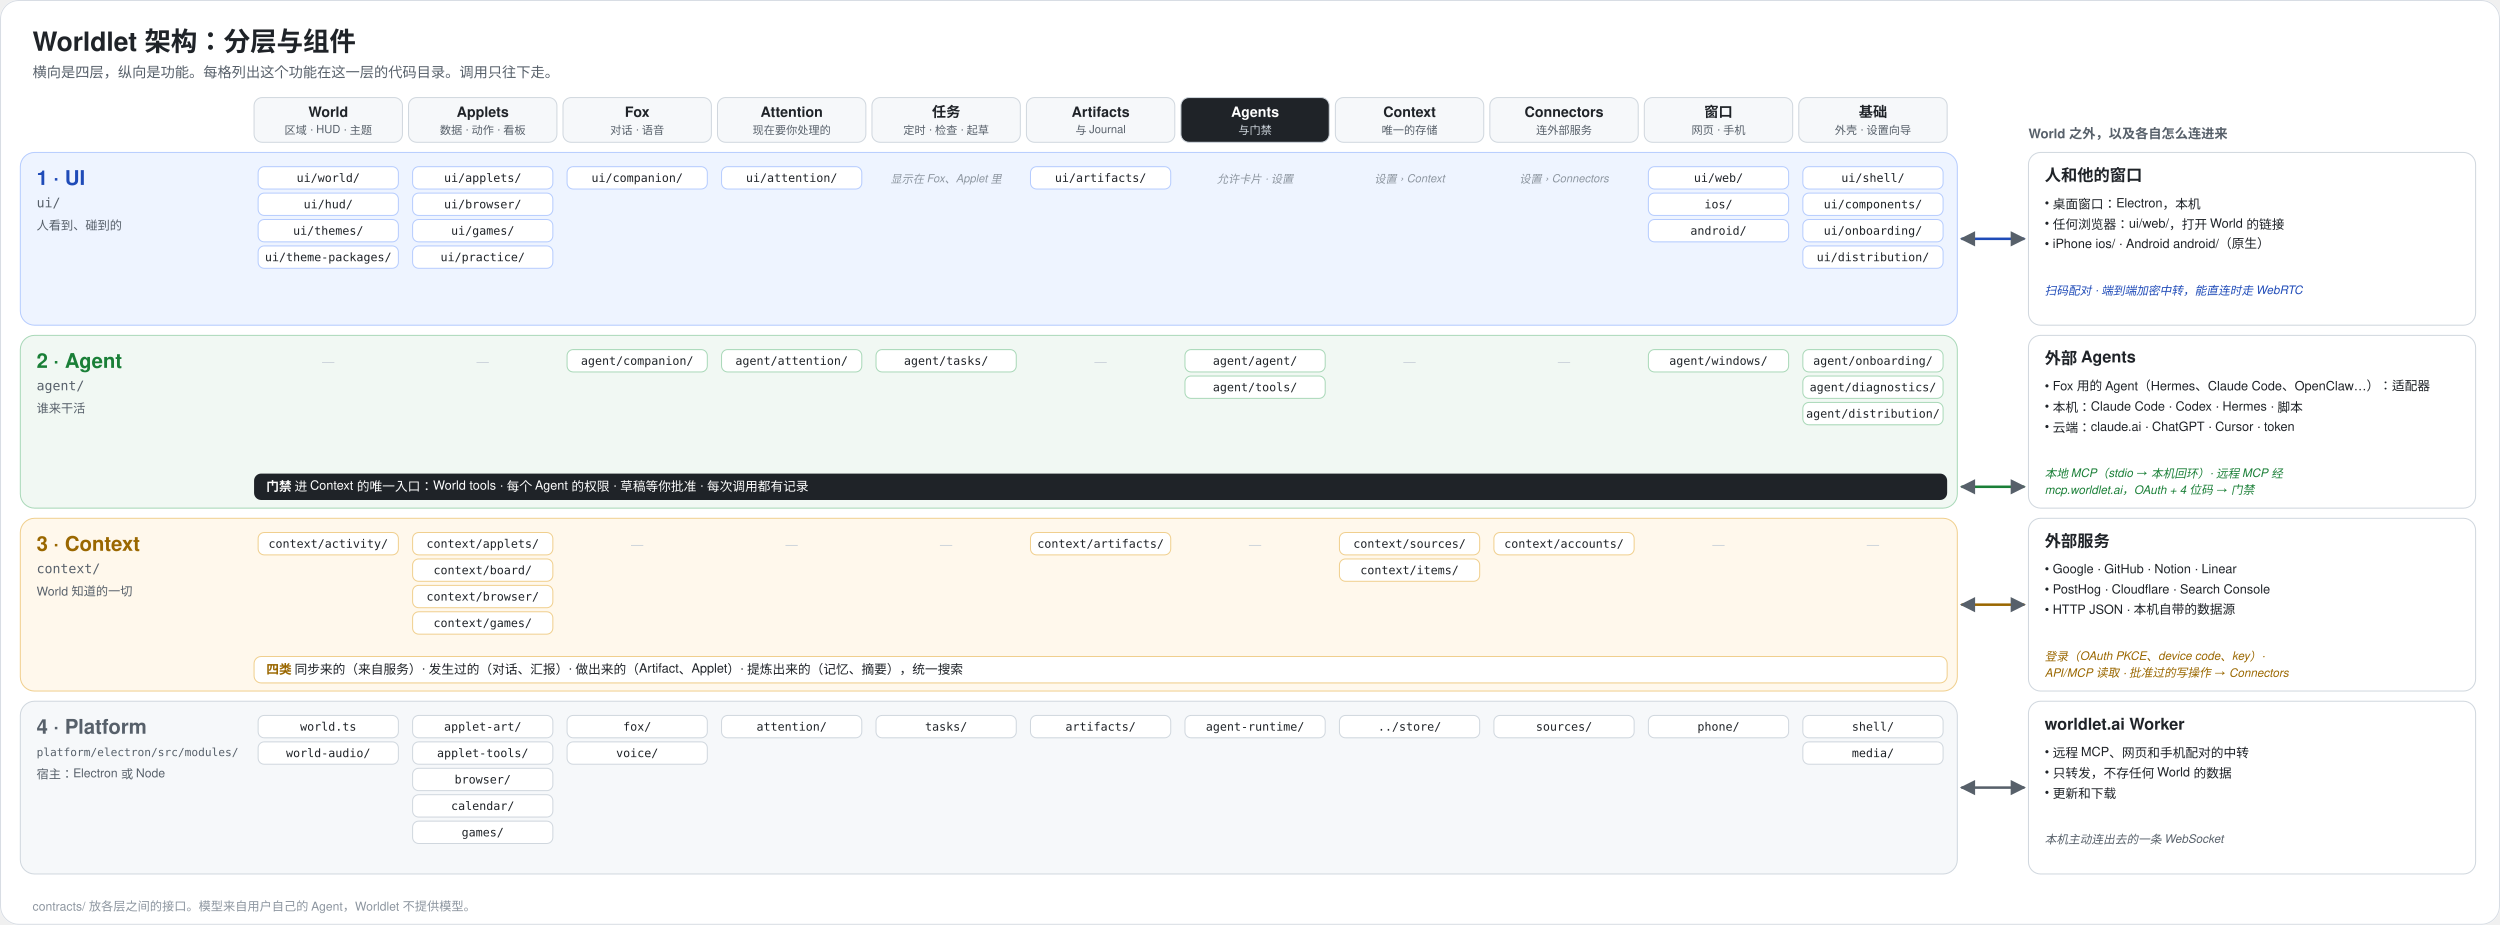
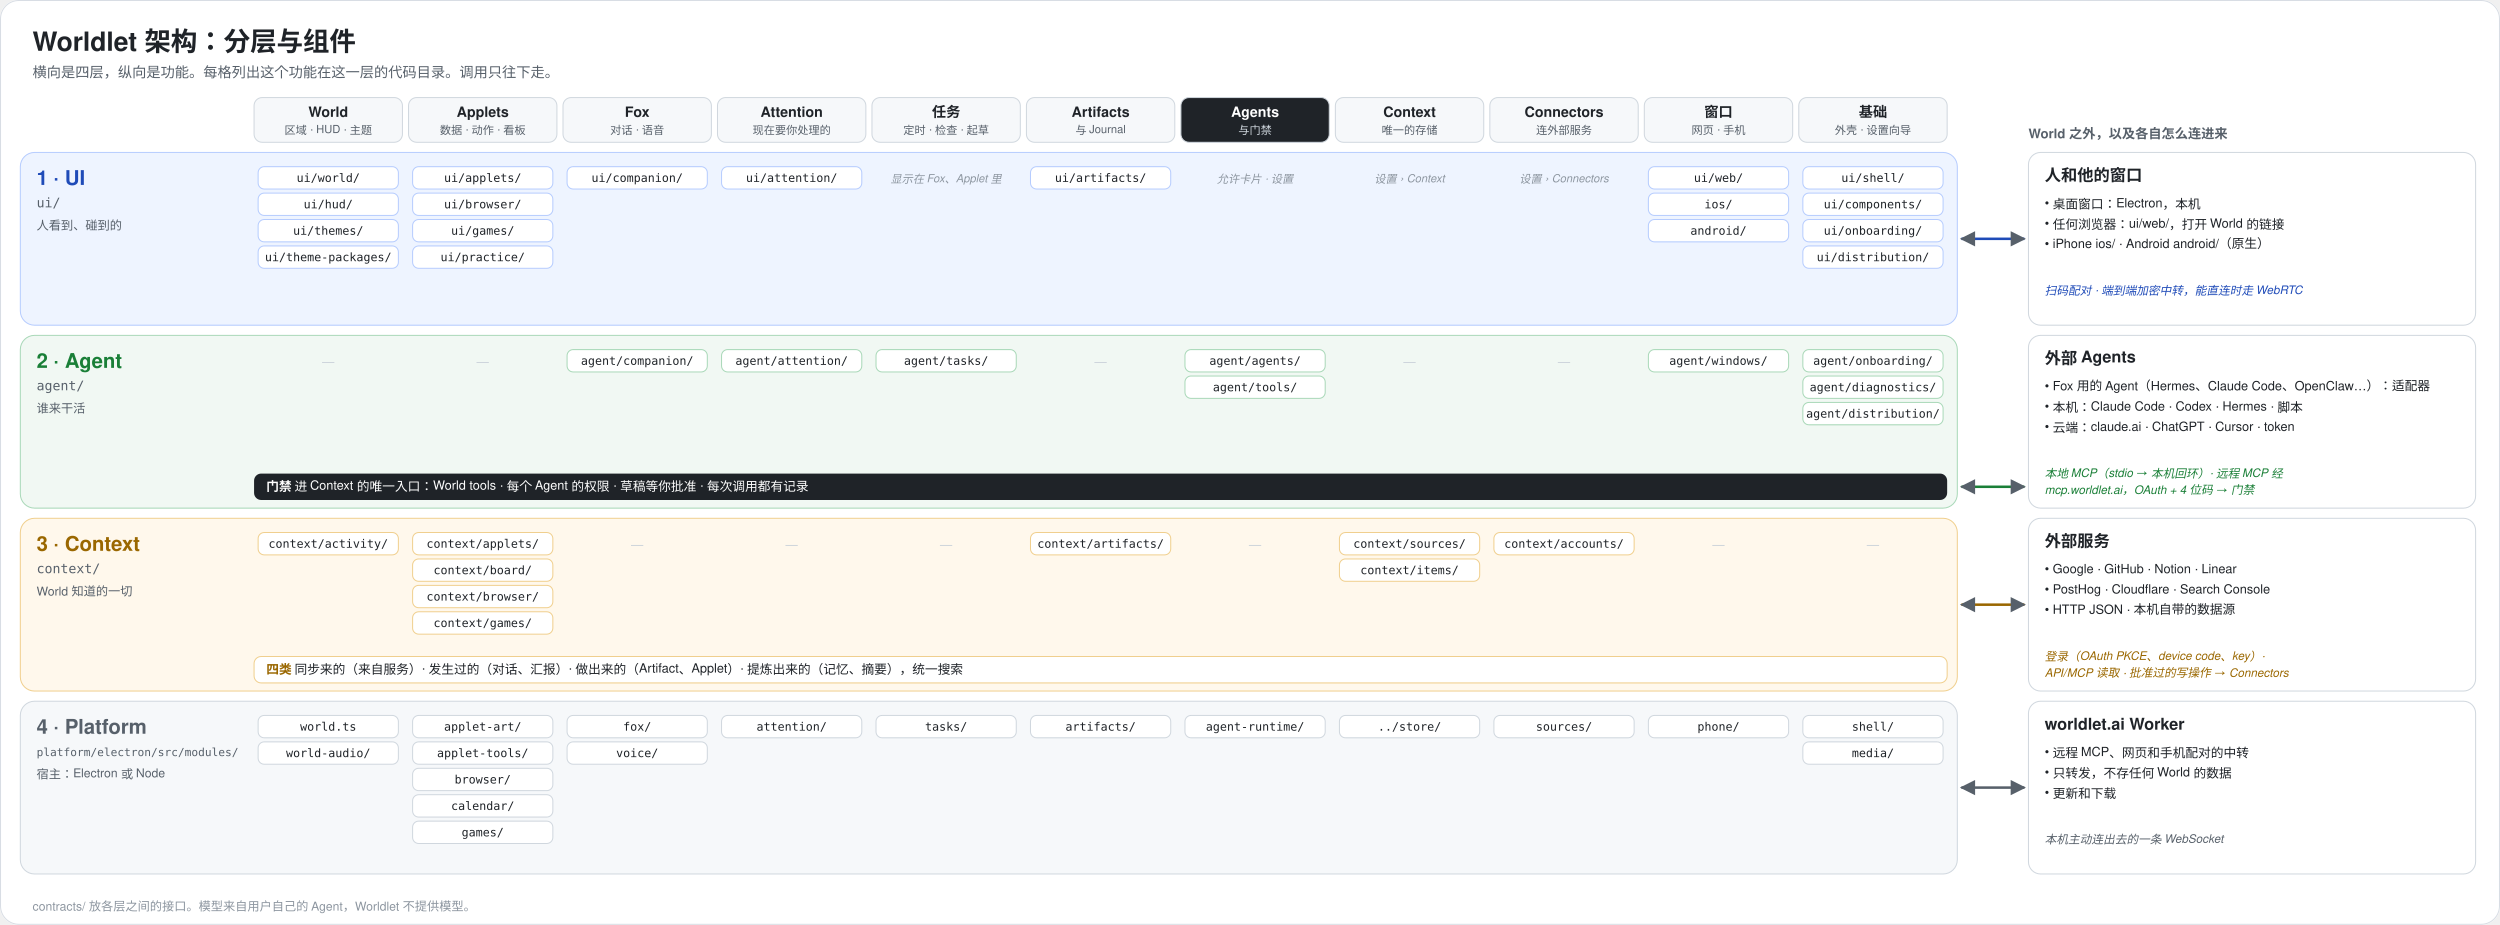
<svg xmlns="http://www.w3.org/2000/svg" width="2460" height="910" viewBox="0 0 2460 910" font-family="-apple-system, 'Segoe UI', Helvetica, Arial, sans-serif">
  <defs>
    <marker id="ar" viewBox="0 0 10 10" refX="9" refY="5" markerWidth="6" markerHeight="6" orient="auto-start-reverse">
      <path d="M0 0L10 5L0 10z" fill="#57606A" />
    </marker>
  </defs>
  <rect width="2460" height="910" rx="18" fill="#FFFFFF" />
  <rect x="0.5" y="0.5" width="2459" height="909" rx="18" fill="none" stroke="#D8DDE4" />
  <text x="32" y="50" font-size="26" font-weight="700" fill="#1F2328">Worldlet 架构：分层与组件</text>
  <text x="32" y="76" font-size="14" fill="#57606A">横向是四层，纵向是功能。每格列出这个功能在这一层的代码目录。调用只往下走。</text>
  <rect x="250" y="96" width="146" height="44" rx="8" fill="#F6F8FA" stroke="#D0D7DE" />
  <text x="323.0" y="115" font-size="14" font-weight="700" text-anchor="middle" fill="#1F2328">World</text>
  <text x="323.0" y="132" font-size="11" text-anchor="middle" fill="#57606A">区域 · HUD · 主题</text>
  <rect x="402" y="96" width="146" height="44" rx="8" fill="#F6F8FA" stroke="#D0D7DE" />
  <text x="475.0" y="115" font-size="14" font-weight="700" text-anchor="middle" fill="#1F2328">Applets</text>
  <text x="475.0" y="132" font-size="11" text-anchor="middle" fill="#57606A">数据 · 动作 · 看板</text>
  <rect x="554" y="96" width="146" height="44" rx="8" fill="#F6F8FA" stroke="#D0D7DE" />
  <text x="627.0" y="115" font-size="14" font-weight="700" text-anchor="middle" fill="#1F2328">Fox</text>
  <text x="627.0" y="132" font-size="11" text-anchor="middle" fill="#57606A">对话 · 语音</text>
  <rect x="706" y="96" width="146" height="44" rx="8" fill="#F6F8FA" stroke="#D0D7DE" />
  <text x="779.0" y="115" font-size="14" font-weight="700" text-anchor="middle" fill="#1F2328">Attention</text>
  <text x="779.0" y="132" font-size="11" text-anchor="middle" fill="#57606A">现在要你处理的</text>
  <rect x="858" y="96" width="146" height="44" rx="8" fill="#F6F8FA" stroke="#D0D7DE" />
  <text x="931.0" y="115" font-size="14" font-weight="700" text-anchor="middle" fill="#1F2328">任务</text>
  <text x="931.0" y="132" font-size="11" text-anchor="middle" fill="#57606A">定时 · 检查 · 起草</text>
  <rect x="1010" y="96" width="146" height="44" rx="8" fill="#F6F8FA" stroke="#D0D7DE" />
  <text x="1083.0" y="115" font-size="14" font-weight="700" text-anchor="middle" fill="#1F2328">Artifacts</text>
  <text x="1083.0" y="132" font-size="11" text-anchor="middle" fill="#57606A">与 Journal</text>
  <rect x="1162" y="96" width="146" height="44" rx="8" fill="#1F2328" stroke="#D0D7DE" />
  <text x="1235.0" y="115" font-size="14" font-weight="700" text-anchor="middle" fill="#FFFFFF">Agents</text>
  <text x="1235.0" y="132" font-size="11" text-anchor="middle" fill="#D0D7DE">与门禁</text>
  <rect x="1314" y="96" width="146" height="44" rx="8" fill="#F6F8FA" stroke="#D0D7DE" />
  <text x="1387.0" y="115" font-size="14" font-weight="700" text-anchor="middle" fill="#1F2328">Context</text>
  <text x="1387.0" y="132" font-size="11" text-anchor="middle" fill="#57606A">唯一的存储</text>
  <rect x="1466" y="96" width="146" height="44" rx="8" fill="#F6F8FA" stroke="#D0D7DE" />
  <text x="1539.0" y="115" font-size="14" font-weight="700" text-anchor="middle" fill="#1F2328">Connectors</text>
  <text x="1539.0" y="132" font-size="11" text-anchor="middle" fill="#57606A">连外部服务</text>
  <rect x="1618" y="96" width="146" height="44" rx="8" fill="#F6F8FA" stroke="#D0D7DE" />
  <text x="1691.0" y="115" font-size="14" font-weight="700" text-anchor="middle" fill="#1F2328">窗口</text>
  <text x="1691.0" y="132" font-size="11" text-anchor="middle" fill="#57606A">网页 · 手机</text>
  <rect x="1770" y="96" width="146" height="44" rx="8" fill="#F6F8FA" stroke="#D0D7DE" />
  <text x="1843.0" y="115" font-size="14" font-weight="700" text-anchor="middle" fill="#1F2328">基础</text>
  <text x="1843.0" y="132" font-size="11" text-anchor="middle" fill="#57606A">外壳 · 设置向导</text>
  <rect x="20" y="150" width="1906" height="170" rx="14" fill="#EEF4FF" stroke="#B6CCFE" />
  <text x="36" y="182" font-size="20" font-weight="800" fill="#1F4BB8">1 · UI</text>
  <text x="36" y="204" font-size="13" font-family="ui-monospace, Menlo, monospace" fill="#57606A">ui/</text>
  <text x="36" y="226" font-size="12" fill="#57606A">人看到、碰到的</text>
  <rect x="254" y="164" width="138" height="22" rx="6" fill="#FFFFFF" stroke="#B6CCFE" />
  <text x="323.0" y="179" font-size="11.5" font-family="ui-monospace, Menlo, monospace" text-anchor="middle" fill="#1F2328">ui/world/</text>
  <rect x="254" y="190" width="138" height="22" rx="6" fill="#FFFFFF" stroke="#B6CCFE" />
  <text x="323.0" y="205" font-size="11.5" font-family="ui-monospace, Menlo, monospace" text-anchor="middle" fill="#1F2328">ui/hud/</text>
  <rect x="254" y="216" width="138" height="22" rx="6" fill="#FFFFFF" stroke="#B6CCFE" />
  <text x="323.0" y="231" font-size="11.5" font-family="ui-monospace, Menlo, monospace" text-anchor="middle" fill="#1F2328">ui/themes/</text>
  <rect x="254" y="242" width="138" height="22" rx="6" fill="#FFFFFF" stroke="#B6CCFE" />
  <text x="323.0" y="257" font-size="11.5" font-family="ui-monospace, Menlo, monospace" text-anchor="middle" fill="#1F2328">ui/theme-packages/</text>
  <rect x="406" y="164" width="138" height="22" rx="6" fill="#FFFFFF" stroke="#B6CCFE" />
  <text x="475.0" y="179" font-size="11.5" font-family="ui-monospace, Menlo, monospace" text-anchor="middle" fill="#1F2328">ui/applets/</text>
  <rect x="406" y="190" width="138" height="22" rx="6" fill="#FFFFFF" stroke="#B6CCFE" />
  <text x="475.0" y="205" font-size="11.5" font-family="ui-monospace, Menlo, monospace" text-anchor="middle" fill="#1F2328">ui/browser/</text>
  <rect x="406" y="216" width="138" height="22" rx="6" fill="#FFFFFF" stroke="#B6CCFE" />
  <text x="475.0" y="231" font-size="11.5" font-family="ui-monospace, Menlo, monospace" text-anchor="middle" fill="#1F2328">ui/games/</text>
  <rect x="406" y="242" width="138" height="22" rx="6" fill="#FFFFFF" stroke="#B6CCFE" />
  <text x="475.0" y="257" font-size="11.5" font-family="ui-monospace, Menlo, monospace" text-anchor="middle" fill="#1F2328">ui/practice/</text>
  <rect x="558" y="164" width="138" height="22" rx="6" fill="#FFFFFF" stroke="#B6CCFE" />
  <text x="627.0" y="179" font-size="11.5" font-family="ui-monospace, Menlo, monospace" text-anchor="middle" fill="#1F2328">ui/companion/</text>
  <rect x="710" y="164" width="138" height="22" rx="6" fill="#FFFFFF" stroke="#B6CCFE" />
  <text x="779.0" y="179" font-size="11.5" font-family="ui-monospace, Menlo, monospace" text-anchor="middle" fill="#1F2328">ui/attention/</text>
  <text x="931.0" y="180" font-size="11" text-anchor="middle" fill="#8C959F" font-style="italic">显示在 Fox、Applet 里</text>
  <rect x="1014" y="164" width="138" height="22" rx="6" fill="#FFFFFF" stroke="#B6CCFE" />
  <text x="1083.0" y="179" font-size="11.5" font-family="ui-monospace, Menlo, monospace" text-anchor="middle" fill="#1F2328">ui/artifacts/</text>
  <text x="1235.0" y="180" font-size="11" text-anchor="middle" fill="#8C959F" font-style="italic">允许卡片 · 设置</text>
  <text x="1387.0" y="180" font-size="11" text-anchor="middle" fill="#8C959F" font-style="italic">设置 › Context</text>
  <text x="1539.0" y="180" font-size="11" text-anchor="middle" fill="#8C959F" font-style="italic">设置 › Connectors</text>
  <rect x="1622" y="164" width="138" height="22" rx="6" fill="#FFFFFF" stroke="#B6CCFE" />
  <text x="1691.0" y="179" font-size="11.5" font-family="ui-monospace, Menlo, monospace" text-anchor="middle" fill="#1F2328">ui/web/</text>
  <rect x="1622" y="190" width="138" height="22" rx="6" fill="#FFFFFF" stroke="#B6CCFE" />
  <text x="1691.0" y="205" font-size="11.5" font-family="ui-monospace, Menlo, monospace" text-anchor="middle" fill="#1F2328">ios/</text>
  <rect x="1622" y="216" width="138" height="22" rx="6" fill="#FFFFFF" stroke="#B6CCFE" />
  <text x="1691.0" y="231" font-size="11.5" font-family="ui-monospace, Menlo, monospace" text-anchor="middle" fill="#1F2328">android/</text>
  <rect x="1774" y="164" width="138" height="22" rx="6" fill="#FFFFFF" stroke="#B6CCFE" />
  <text x="1843.0" y="179" font-size="11.5" font-family="ui-monospace, Menlo, monospace" text-anchor="middle" fill="#1F2328">ui/shell/</text>
  <rect x="1774" y="190" width="138" height="22" rx="6" fill="#FFFFFF" stroke="#B6CCFE" />
  <text x="1843.0" y="205" font-size="11.5" font-family="ui-monospace, Menlo, monospace" text-anchor="middle" fill="#1F2328">ui/components/</text>
  <rect x="1774" y="216" width="138" height="22" rx="6" fill="#FFFFFF" stroke="#B6CCFE" />
  <text x="1843.0" y="231" font-size="11.5" font-family="ui-monospace, Menlo, monospace" text-anchor="middle" fill="#1F2328">ui/onboarding/</text>
  <rect x="1774" y="242" width="138" height="22" rx="6" fill="#FFFFFF" stroke="#B6CCFE" />
  <text x="1843.0" y="257" font-size="11.5" font-family="ui-monospace, Menlo, monospace" text-anchor="middle" fill="#1F2328">ui/distribution/</text>
  <rect x="20" y="330" width="1906" height="170" rx="14" fill="#F1F8F3" stroke="#A9D8B8" />
  <text x="36" y="362" font-size="20" font-weight="800" fill="#1A7F37">2 · Agent</text>
  <text x="36" y="384" font-size="13" font-family="ui-monospace, Menlo, monospace" fill="#57606A">agent/</text>
  <text x="36" y="406" font-size="12" fill="#57606A">谁来干活</text>
  <text x="323.0" y="360" font-size="12" text-anchor="middle" fill="#C9D1D9">—</text>
  <text x="475.0" y="360" font-size="12" text-anchor="middle" fill="#C9D1D9">—</text>
  <rect x="558" y="344" width="138" height="22" rx="6" fill="#FFFFFF" stroke="#A9D8B8" />
  <text x="627.0" y="359" font-size="11.5" font-family="ui-monospace, Menlo, monospace" text-anchor="middle" fill="#1F2328">agent/companion/</text>
  <rect x="710" y="344" width="138" height="22" rx="6" fill="#FFFFFF" stroke="#A9D8B8" />
  <text x="779.0" y="359" font-size="11.5" font-family="ui-monospace, Menlo, monospace" text-anchor="middle" fill="#1F2328">agent/attention/</text>
  <rect x="862" y="344" width="138" height="22" rx="6" fill="#FFFFFF" stroke="#A9D8B8" />
  <text x="931.0" y="359" font-size="11.5" font-family="ui-monospace, Menlo, monospace" text-anchor="middle" fill="#1F2328">agent/tasks/</text>
  <text x="1083.0" y="360" font-size="12" text-anchor="middle" fill="#C9D1D9">—</text>
  <rect x="1166" y="344" width="138" height="22" rx="6" fill="#FFFFFF" stroke="#A9D8B8" />
-   <text x="1235.0" y="359" font-size="11.5" font-family="ui-monospace, Menlo, monospace" text-anchor="middle" fill="#1F2328">agent/agent/</text>
+   <text x="1235.0" y="359" font-size="11.5" font-family="ui-monospace, Menlo, monospace" text-anchor="middle" fill="#1F2328">agent/agents/</text>
  <rect x="1166" y="370" width="138" height="22" rx="6" fill="#FFFFFF" stroke="#A9D8B8" />
  <text x="1235.0" y="385" font-size="11.5" font-family="ui-monospace, Menlo, monospace" text-anchor="middle" fill="#1F2328">agent/tools/</text>
  <text x="1387.0" y="360" font-size="12" text-anchor="middle" fill="#C9D1D9">—</text>
  <text x="1539.0" y="360" font-size="12" text-anchor="middle" fill="#C9D1D9">—</text>
  <rect x="1622" y="344" width="138" height="22" rx="6" fill="#FFFFFF" stroke="#A9D8B8" />
  <text x="1691.0" y="359" font-size="11.5" font-family="ui-monospace, Menlo, monospace" text-anchor="middle" fill="#1F2328">agent/windows/</text>
  <rect x="1774" y="344" width="138" height="22" rx="6" fill="#FFFFFF" stroke="#A9D8B8" />
  <text x="1843.0" y="359" font-size="11.5" font-family="ui-monospace, Menlo, monospace" text-anchor="middle" fill="#1F2328">agent/onboarding/</text>
  <rect x="1774" y="370" width="138" height="22" rx="6" fill="#FFFFFF" stroke="#A9D8B8" />
  <text x="1843.0" y="385" font-size="11.5" font-family="ui-monospace, Menlo, monospace" text-anchor="middle" fill="#1F2328">agent/diagnostics/</text>
  <rect x="1774" y="396" width="138" height="22" rx="6" fill="#FFFFFF" stroke="#A9D8B8" />
  <text x="1843.0" y="411" font-size="11.5" font-family="ui-monospace, Menlo, monospace" text-anchor="middle" fill="#1F2328">agent/distribution/</text>
  <rect x="250" y="466" width="1666" height="26" rx="7" fill="#1F2328" />
  <text x="262" y="483" font-size="12.5" fill="#FFFFFF">
    <tspan font-weight="800">门禁</tspan>  进 Context 的唯一入口：World tools · 每个 Agent 的权限 · 草稿等你批准 · 每次调用都有记录</text>
  <rect x="20" y="510" width="1906" height="170" rx="14" fill="#FFF8EC" stroke="#F0CF8E" />
  <text x="36" y="542" font-size="20" font-weight="800" fill="#9A6700">3 · Context</text>
  <text x="36" y="564" font-size="13" font-family="ui-monospace, Menlo, monospace" fill="#57606A">context/</text>
  <text x="36" y="586" font-size="12" fill="#57606A">World 知道的一切</text>
  <rect x="254" y="524" width="138" height="22" rx="6" fill="#FFFFFF" stroke="#F0CF8E" />
  <text x="323.0" y="539" font-size="11.5" font-family="ui-monospace, Menlo, monospace" text-anchor="middle" fill="#1F2328">context/activity/</text>
  <rect x="406" y="524" width="138" height="22" rx="6" fill="#FFFFFF" stroke="#F0CF8E" />
  <text x="475.0" y="539" font-size="11.5" font-family="ui-monospace, Menlo, monospace" text-anchor="middle" fill="#1F2328">context/applets/</text>
  <rect x="406" y="550" width="138" height="22" rx="6" fill="#FFFFFF" stroke="#F0CF8E" />
  <text x="475.0" y="565" font-size="11.5" font-family="ui-monospace, Menlo, monospace" text-anchor="middle" fill="#1F2328">context/board/</text>
  <rect x="406" y="576" width="138" height="22" rx="6" fill="#FFFFFF" stroke="#F0CF8E" />
  <text x="475.0" y="591" font-size="11.5" font-family="ui-monospace, Menlo, monospace" text-anchor="middle" fill="#1F2328">context/browser/</text>
  <rect x="406" y="602" width="138" height="22" rx="6" fill="#FFFFFF" stroke="#F0CF8E" />
  <text x="475.0" y="617" font-size="11.5" font-family="ui-monospace, Menlo, monospace" text-anchor="middle" fill="#1F2328">context/games/</text>
  <text x="627.0" y="540" font-size="12" text-anchor="middle" fill="#C9D1D9">—</text>
  <text x="779.0" y="540" font-size="12" text-anchor="middle" fill="#C9D1D9">—</text>
  <text x="931.0" y="540" font-size="12" text-anchor="middle" fill="#C9D1D9">—</text>
  <rect x="1014" y="524" width="138" height="22" rx="6" fill="#FFFFFF" stroke="#F0CF8E" />
  <text x="1083.0" y="539" font-size="11.5" font-family="ui-monospace, Menlo, monospace" text-anchor="middle" fill="#1F2328">context/artifacts/</text>
  <text x="1235.0" y="540" font-size="12" text-anchor="middle" fill="#C9D1D9">—</text>
  <rect x="1318" y="524" width="138" height="22" rx="6" fill="#FFFFFF" stroke="#F0CF8E" />
  <text x="1387.0" y="539" font-size="11.5" font-family="ui-monospace, Menlo, monospace" text-anchor="middle" fill="#1F2328">context/sources/</text>
  <rect x="1318" y="550" width="138" height="22" rx="6" fill="#FFFFFF" stroke="#F0CF8E" />
  <text x="1387.0" y="565" font-size="11.5" font-family="ui-monospace, Menlo, monospace" text-anchor="middle" fill="#1F2328">context/items/</text>
  <rect x="1470" y="524" width="138" height="22" rx="6" fill="#FFFFFF" stroke="#F0CF8E" />
  <text x="1539.0" y="539" font-size="11.5" font-family="ui-monospace, Menlo, monospace" text-anchor="middle" fill="#1F2328">context/accounts/</text>
  <text x="1691.0" y="540" font-size="12" text-anchor="middle" fill="#C9D1D9">—</text>
  <text x="1843.0" y="540" font-size="12" text-anchor="middle" fill="#C9D1D9">—</text>
  <rect x="250" y="646" width="1666" height="26" rx="7" fill="#FFFFFF" stroke="#F0CF8E" />
  <text x="262" y="663" font-size="12.5" fill="#1F2328">
    <tspan font-weight="800" fill="#9A6700">四类</tspan>  同步来的（来自服务）· 发生过的（对话、汇报）· 做出来的（Artifact、Applet）· 提炼出来的（记忆、摘要），统一搜索</text>
  <rect x="20" y="690" width="1906" height="170" rx="14" fill="#F6F8FA" stroke="#D0D7DE" />
  <text x="36" y="722" font-size="20" font-weight="800" fill="#57606A">4 · Platform</text>
  <text x="36" y="744" font-size="11" font-family="ui-monospace, Menlo, monospace" fill="#57606A">platform/electron/src/modules/</text>
  <text x="36" y="766" font-size="12" fill="#57606A">宿主：Electron 或 Node</text>
  <rect x="254" y="704" width="138" height="22" rx="6" fill="#FFFFFF" stroke="#D0D7DE" />
  <text x="323.0" y="719" font-size="11.5" font-family="ui-monospace, Menlo, monospace" text-anchor="middle" fill="#1F2328">world.ts</text>
  <rect x="254" y="730" width="138" height="22" rx="6" fill="#FFFFFF" stroke="#D0D7DE" />
  <text x="323.0" y="745" font-size="11.5" font-family="ui-monospace, Menlo, monospace" text-anchor="middle" fill="#1F2328">world-audio/</text>
  <rect x="406" y="704" width="138" height="22" rx="6" fill="#FFFFFF" stroke="#D0D7DE" />
  <text x="475.0" y="719" font-size="11.5" font-family="ui-monospace, Menlo, monospace" text-anchor="middle" fill="#1F2328">applet-art/</text>
  <rect x="406" y="730" width="138" height="22" rx="6" fill="#FFFFFF" stroke="#D0D7DE" />
  <text x="475.0" y="745" font-size="11.5" font-family="ui-monospace, Menlo, monospace" text-anchor="middle" fill="#1F2328">applet-tools/</text>
  <rect x="406" y="756" width="138" height="22" rx="6" fill="#FFFFFF" stroke="#D0D7DE" />
  <text x="475.0" y="771" font-size="11.5" font-family="ui-monospace, Menlo, monospace" text-anchor="middle" fill="#1F2328">browser/</text>
  <rect x="406" y="782" width="138" height="22" rx="6" fill="#FFFFFF" stroke="#D0D7DE" />
  <text x="475.0" y="797" font-size="11.5" font-family="ui-monospace, Menlo, monospace" text-anchor="middle" fill="#1F2328">calendar/</text>
  <rect x="406" y="808" width="138" height="22" rx="6" fill="#FFFFFF" stroke="#D0D7DE" />
  <text x="475.0" y="823" font-size="11.5" font-family="ui-monospace, Menlo, monospace" text-anchor="middle" fill="#1F2328">games/</text>
  <rect x="558" y="704" width="138" height="22" rx="6" fill="#FFFFFF" stroke="#D0D7DE" />
  <text x="627.0" y="719" font-size="11.5" font-family="ui-monospace, Menlo, monospace" text-anchor="middle" fill="#1F2328">fox/</text>
  <rect x="558" y="730" width="138" height="22" rx="6" fill="#FFFFFF" stroke="#D0D7DE" />
  <text x="627.0" y="745" font-size="11.5" font-family="ui-monospace, Menlo, monospace" text-anchor="middle" fill="#1F2328">voice/</text>
  <rect x="710" y="704" width="138" height="22" rx="6" fill="#FFFFFF" stroke="#D0D7DE" />
  <text x="779.0" y="719" font-size="11.5" font-family="ui-monospace, Menlo, monospace" text-anchor="middle" fill="#1F2328">attention/</text>
  <rect x="862" y="704" width="138" height="22" rx="6" fill="#FFFFFF" stroke="#D0D7DE" />
  <text x="931.0" y="719" font-size="11.5" font-family="ui-monospace, Menlo, monospace" text-anchor="middle" fill="#1F2328">tasks/</text>
  <rect x="1014" y="704" width="138" height="22" rx="6" fill="#FFFFFF" stroke="#D0D7DE" />
  <text x="1083.0" y="719" font-size="11.5" font-family="ui-monospace, Menlo, monospace" text-anchor="middle" fill="#1F2328">artifacts/</text>
  <rect x="1166" y="704" width="138" height="22" rx="6" fill="#FFFFFF" stroke="#D0D7DE" />
  <text x="1235.0" y="719" font-size="11.5" font-family="ui-monospace, Menlo, monospace" text-anchor="middle" fill="#1F2328">agent-runtime/</text>
  <rect x="1318" y="704" width="138" height="22" rx="6" fill="#FFFFFF" stroke="#D0D7DE" />
  <text x="1387.0" y="719" font-size="11.5" font-family="ui-monospace, Menlo, monospace" text-anchor="middle" fill="#1F2328">../store/</text>
  <rect x="1470" y="704" width="138" height="22" rx="6" fill="#FFFFFF" stroke="#D0D7DE" />
  <text x="1539.0" y="719" font-size="11.5" font-family="ui-monospace, Menlo, monospace" text-anchor="middle" fill="#1F2328">sources/</text>
  <rect x="1622" y="704" width="138" height="22" rx="6" fill="#FFFFFF" stroke="#D0D7DE" />
  <text x="1691.0" y="719" font-size="11.5" font-family="ui-monospace, Menlo, monospace" text-anchor="middle" fill="#1F2328">phone/</text>
  <rect x="1774" y="704" width="138" height="22" rx="6" fill="#FFFFFF" stroke="#D0D7DE" />
  <text x="1843.0" y="719" font-size="11.5" font-family="ui-monospace, Menlo, monospace" text-anchor="middle" fill="#1F2328">shell/</text>
  <rect x="1774" y="730" width="138" height="22" rx="6" fill="#FFFFFF" stroke="#D0D7DE" />
  <text x="1843.0" y="745" font-size="11.5" font-family="ui-monospace, Menlo, monospace" text-anchor="middle" fill="#1F2328">media/</text>
  <text x="1996" y="136" font-size="13" font-weight="700" fill="#57606A">World 之外，以及各自怎么连进来</text>
  <rect x="1996" y="150" width="440" height="170" rx="12" fill="#FFFFFF" stroke="#D0D7DE" />
  <text x="2012" y="178" font-size="16" font-weight="700" fill="#1F2328">人和他的窗口</text>
  <text x="2012" y="204" font-size="12.5" fill="#1F2328">• 桌面窗口：Electron，本机</text>
  <text x="2012" y="224" font-size="12.5" fill="#1F2328">• 任何浏览器：ui/web/，打开 World 的链接</text>
  <text x="2012" y="244" font-size="12.5" fill="#1F2328">• iPhone ios/ · Android android/（原生）</text>
  <text x="2012" y="290" font-size="11.5" fill="#1F4BB8" font-style="italic">扫码配对 · 端到端加密中转，能直连时走 WebRTC</text>
  <line x1="1992" y1="235.0" x2="1930" y2="235.0" stroke="#1F4BB8" stroke-width="2.5" marker-start="url(#ar)" marker-end="url(#ar)" />
  <rect x="1996" y="330" width="440" height="170" rx="12" fill="#FFFFFF" stroke="#D0D7DE" />
  <text x="2012" y="358" font-size="16" font-weight="700" fill="#1F2328">外部 Agents</text>
  <text x="2012" y="384" font-size="12.5" fill="#1F2328">• Fox 用的 Agent（Hermes、Claude Code、OpenClaw…）：适配器</text>
  <text x="2012" y="404" font-size="12.5" fill="#1F2328">• 本机：Claude Code · Codex · Hermes · 脚本</text>
  <text x="2012" y="424" font-size="12.5" fill="#1F2328">• 云端：claude.ai · ChatGPT · Cursor · token</text>
  <text x="2012" y="470" font-size="11.5" fill="#1A7F37" font-style="italic">本地 MCP（stdio → 本机回环）· 远程 MCP 经</text>
  <text x="2012" y="486" font-size="11.5" fill="#1A7F37" font-style="italic">mcp.worldlet.ai，OAuth + 4 位码 → 门禁</text>
  <line x1="1992" y1="479" x2="1930" y2="479" stroke="#1A7F37" stroke-width="2.5" marker-start="url(#ar)" marker-end="url(#ar)" />
  <rect x="1996" y="510" width="440" height="170" rx="12" fill="#FFFFFF" stroke="#D0D7DE" />
  <text x="2012" y="538" font-size="16" font-weight="700" fill="#1F2328">外部服务</text>
  <text x="2012" y="564" font-size="12.5" fill="#1F2328">• Google · GitHub · Notion · Linear</text>
  <text x="2012" y="584" font-size="12.5" fill="#1F2328">• PostHog · Cloudflare · Search Console</text>
  <text x="2012" y="604" font-size="12.5" fill="#1F2328">• HTTP JSON · 本机自带的数据源</text>
  <text x="2012" y="650" font-size="11.5" fill="#9A6700" font-style="italic">登录（OAuth PKCE、device code、key）·</text>
  <text x="2012" y="666" font-size="11.5" fill="#9A6700" font-style="italic">API/MCP 读取 · 批准过的写操作 → Connectors</text>
  <line x1="1992" y1="595.0" x2="1930" y2="595.0" stroke="#9A6700" stroke-width="2.5" marker-start="url(#ar)" marker-end="url(#ar)" />
  <rect x="1996" y="690" width="440" height="170" rx="12" fill="#FFFFFF" stroke="#D0D7DE" />
  <text x="2012" y="718" font-size="16" font-weight="700" fill="#1F2328">worldlet.ai Worker</text>
  <text x="2012" y="744" font-size="12.5" fill="#1F2328">• 远程 MCP、网页和手机配对的中转</text>
  <text x="2012" y="764" font-size="12.5" fill="#1F2328">• 只转发，不存任何 World 的数据</text>
  <text x="2012" y="784" font-size="12.5" fill="#1F2328">• 更新和下载</text>
  <text x="2012" y="830" font-size="11.5" fill="#57606A" font-style="italic">本机主动连出去的一条 WebSocket</text>
  <line x1="1992" y1="775.0" x2="1930" y2="775.0" stroke="#57606A" stroke-width="2.5" marker-start="url(#ar)" marker-end="url(#ar)" />
  <text x="32" y="896" font-size="12" fill="#8C959F">contracts/ 放各层之间的接口。模型来自用户自己的 Agent，Worldlet 不提供模型。</text>
</svg>
